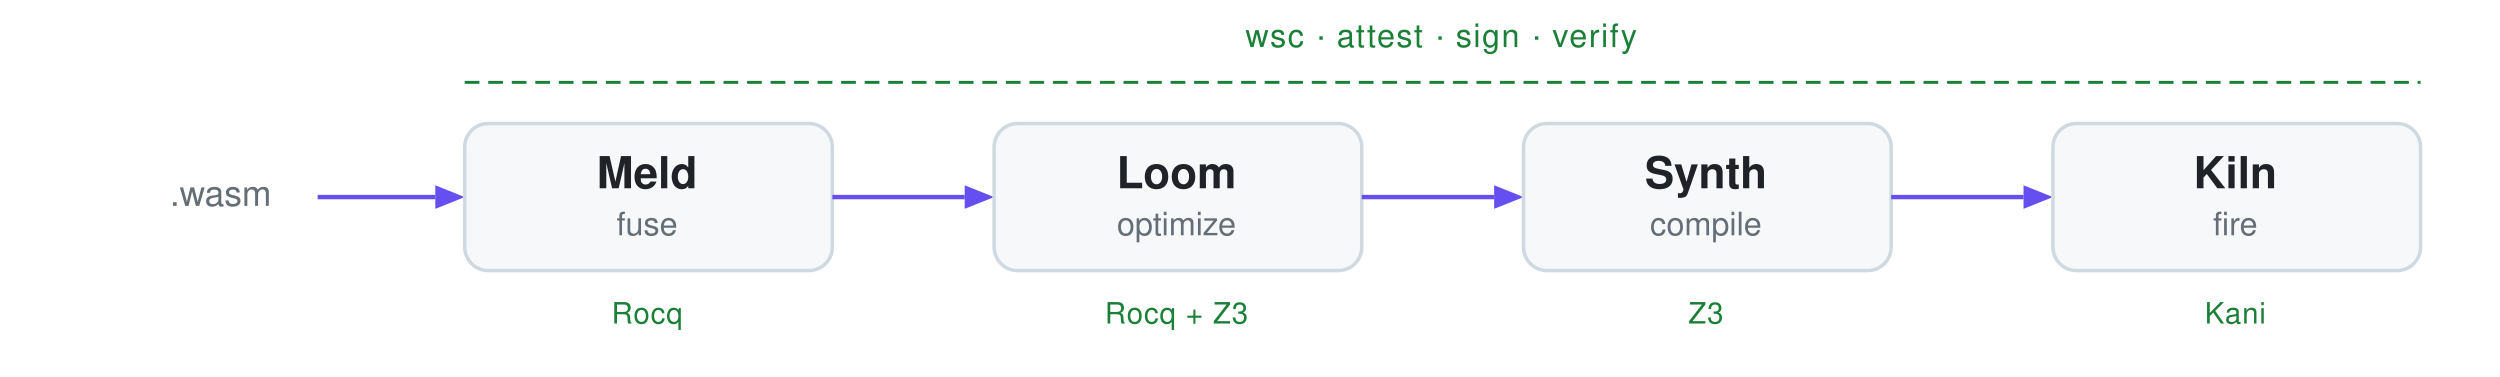
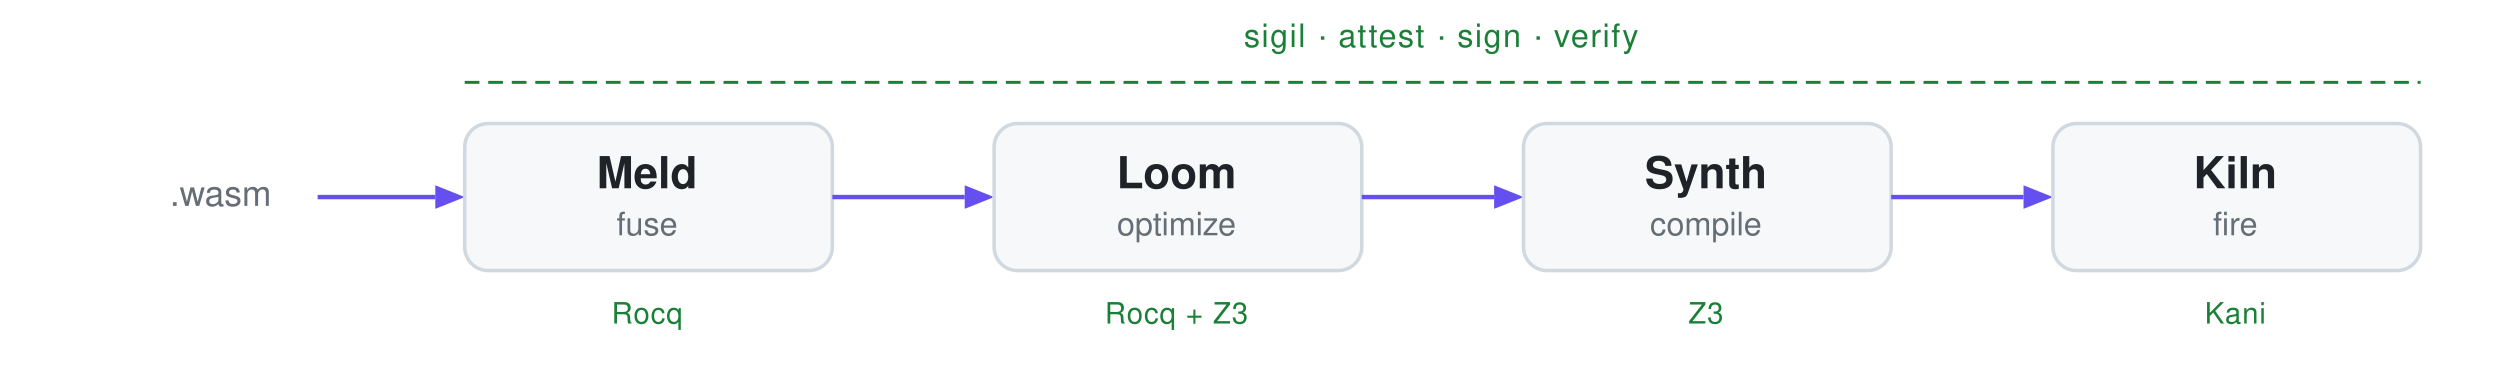
<svg xmlns="http://www.w3.org/2000/svg" viewBox="0 0 850 128" fill="none">
  <style>
    text { font-family: -apple-system, BlinkMacSystemFont, 'Segoe UI', Helvetica, Arial, sans-serif; }

    .box { fill: #f6f8fa; stroke: #d1d9e0; stroke-width: 1.2; }
    .name { fill: #1f2328; font-size: 15px; font-weight: 600; }
    .role { fill: #656d76; font-size: 11px; }
    .proof { fill: #1a7f37; font-size: 10px; font-weight: 500; letter-spacing: 0.3px; }
    .arrow-line { stroke: #654FF0; stroke-width: 1.5; }
    .arrow-head { fill: #654FF0; }
    .wsc-line { stroke: #1a7f37; stroke-width: 1; stroke-dasharray: 5 3; }
    .wsc-label { fill: #1a7f37; font-size: 11px; font-weight: 500; letter-spacing: 0.5px; }
    .input { fill: #656d76; font-size: 12px; }

    @media (prefers-color-scheme: dark) {
      .box { fill: #161b22; stroke: #30363d; }
      .name { fill: #e6edf3; }
      .role { fill: #8b949e; }
      .proof { fill: #3fb950; }
      .arrow-line { stroke: #8b8fff; }
      .arrow-head { fill: #8b8fff; }
      .wsc-line { stroke: #3fb950; }
      .wsc-label { fill: #3fb950; }
      .input { fill: #8b949e; }
    }
  </style>
-   <text class="wsc-label" x="490" y="16" text-anchor="middle">wsc · attest · sign · verify</text>
+   <text class="wsc-label" x="490" y="16" text-anchor="middle">sigil · attest · sign · verify</text>
  <line class="wsc-line" x1="158" y1="28" x2="823" y2="28" />
  <text class="input" x="75" y="70" text-anchor="middle">.wasm</text>
  <line class="arrow-line" x1="108" y1="67" x2="148" y2="67" />
  <polygon class="arrow-head" points="148,63 158,67 148,71" />
  <rect class="box" x="158" y="42" width="125" height="50" rx="8" />
  <text class="name" x="220" y="64" text-anchor="middle">Meld</text>
  <text class="role" x="220" y="80" text-anchor="middle">fuse</text>
  <text class="proof" x="220" y="110" text-anchor="middle">Rocq</text>
  <line class="arrow-line" x1="283" y1="67" x2="328" y2="67" />
  <polygon class="arrow-head" points="328,63 338,67 328,71" />
  <rect class="box" x="338" y="42" width="125" height="50" rx="8" />
  <text class="name" x="400" y="64" text-anchor="middle">Loom</text>
  <text class="role" x="400" y="80" text-anchor="middle">optimize</text>
  <text class="proof" x="400" y="110" text-anchor="middle">Rocq + Z3</text>
  <line class="arrow-line" x1="463" y1="67" x2="508" y2="67" />
  <polygon class="arrow-head" points="508,63 518,67 508,71" />
  <rect class="box" x="518" y="42" width="125" height="50" rx="8" />
  <text class="name" x="580" y="64" text-anchor="middle">Synth</text>
  <text class="role" x="580" y="80" text-anchor="middle">compile</text>
  <text class="proof" x="580" y="110" text-anchor="middle">Z3</text>
  <line class="arrow-line" x1="643" y1="67" x2="688" y2="67" />
  <polygon class="arrow-head" points="688,63 698,67 688,71" />
  <rect class="box" x="698" y="42" width="125" height="50" rx="8" />
  <text class="name" x="760" y="64" text-anchor="middle">Kiln</text>
  <text class="role" x="760" y="80" text-anchor="middle">fire</text>
  <text class="proof" x="760" y="110" text-anchor="middle">Kani</text>
</svg>
